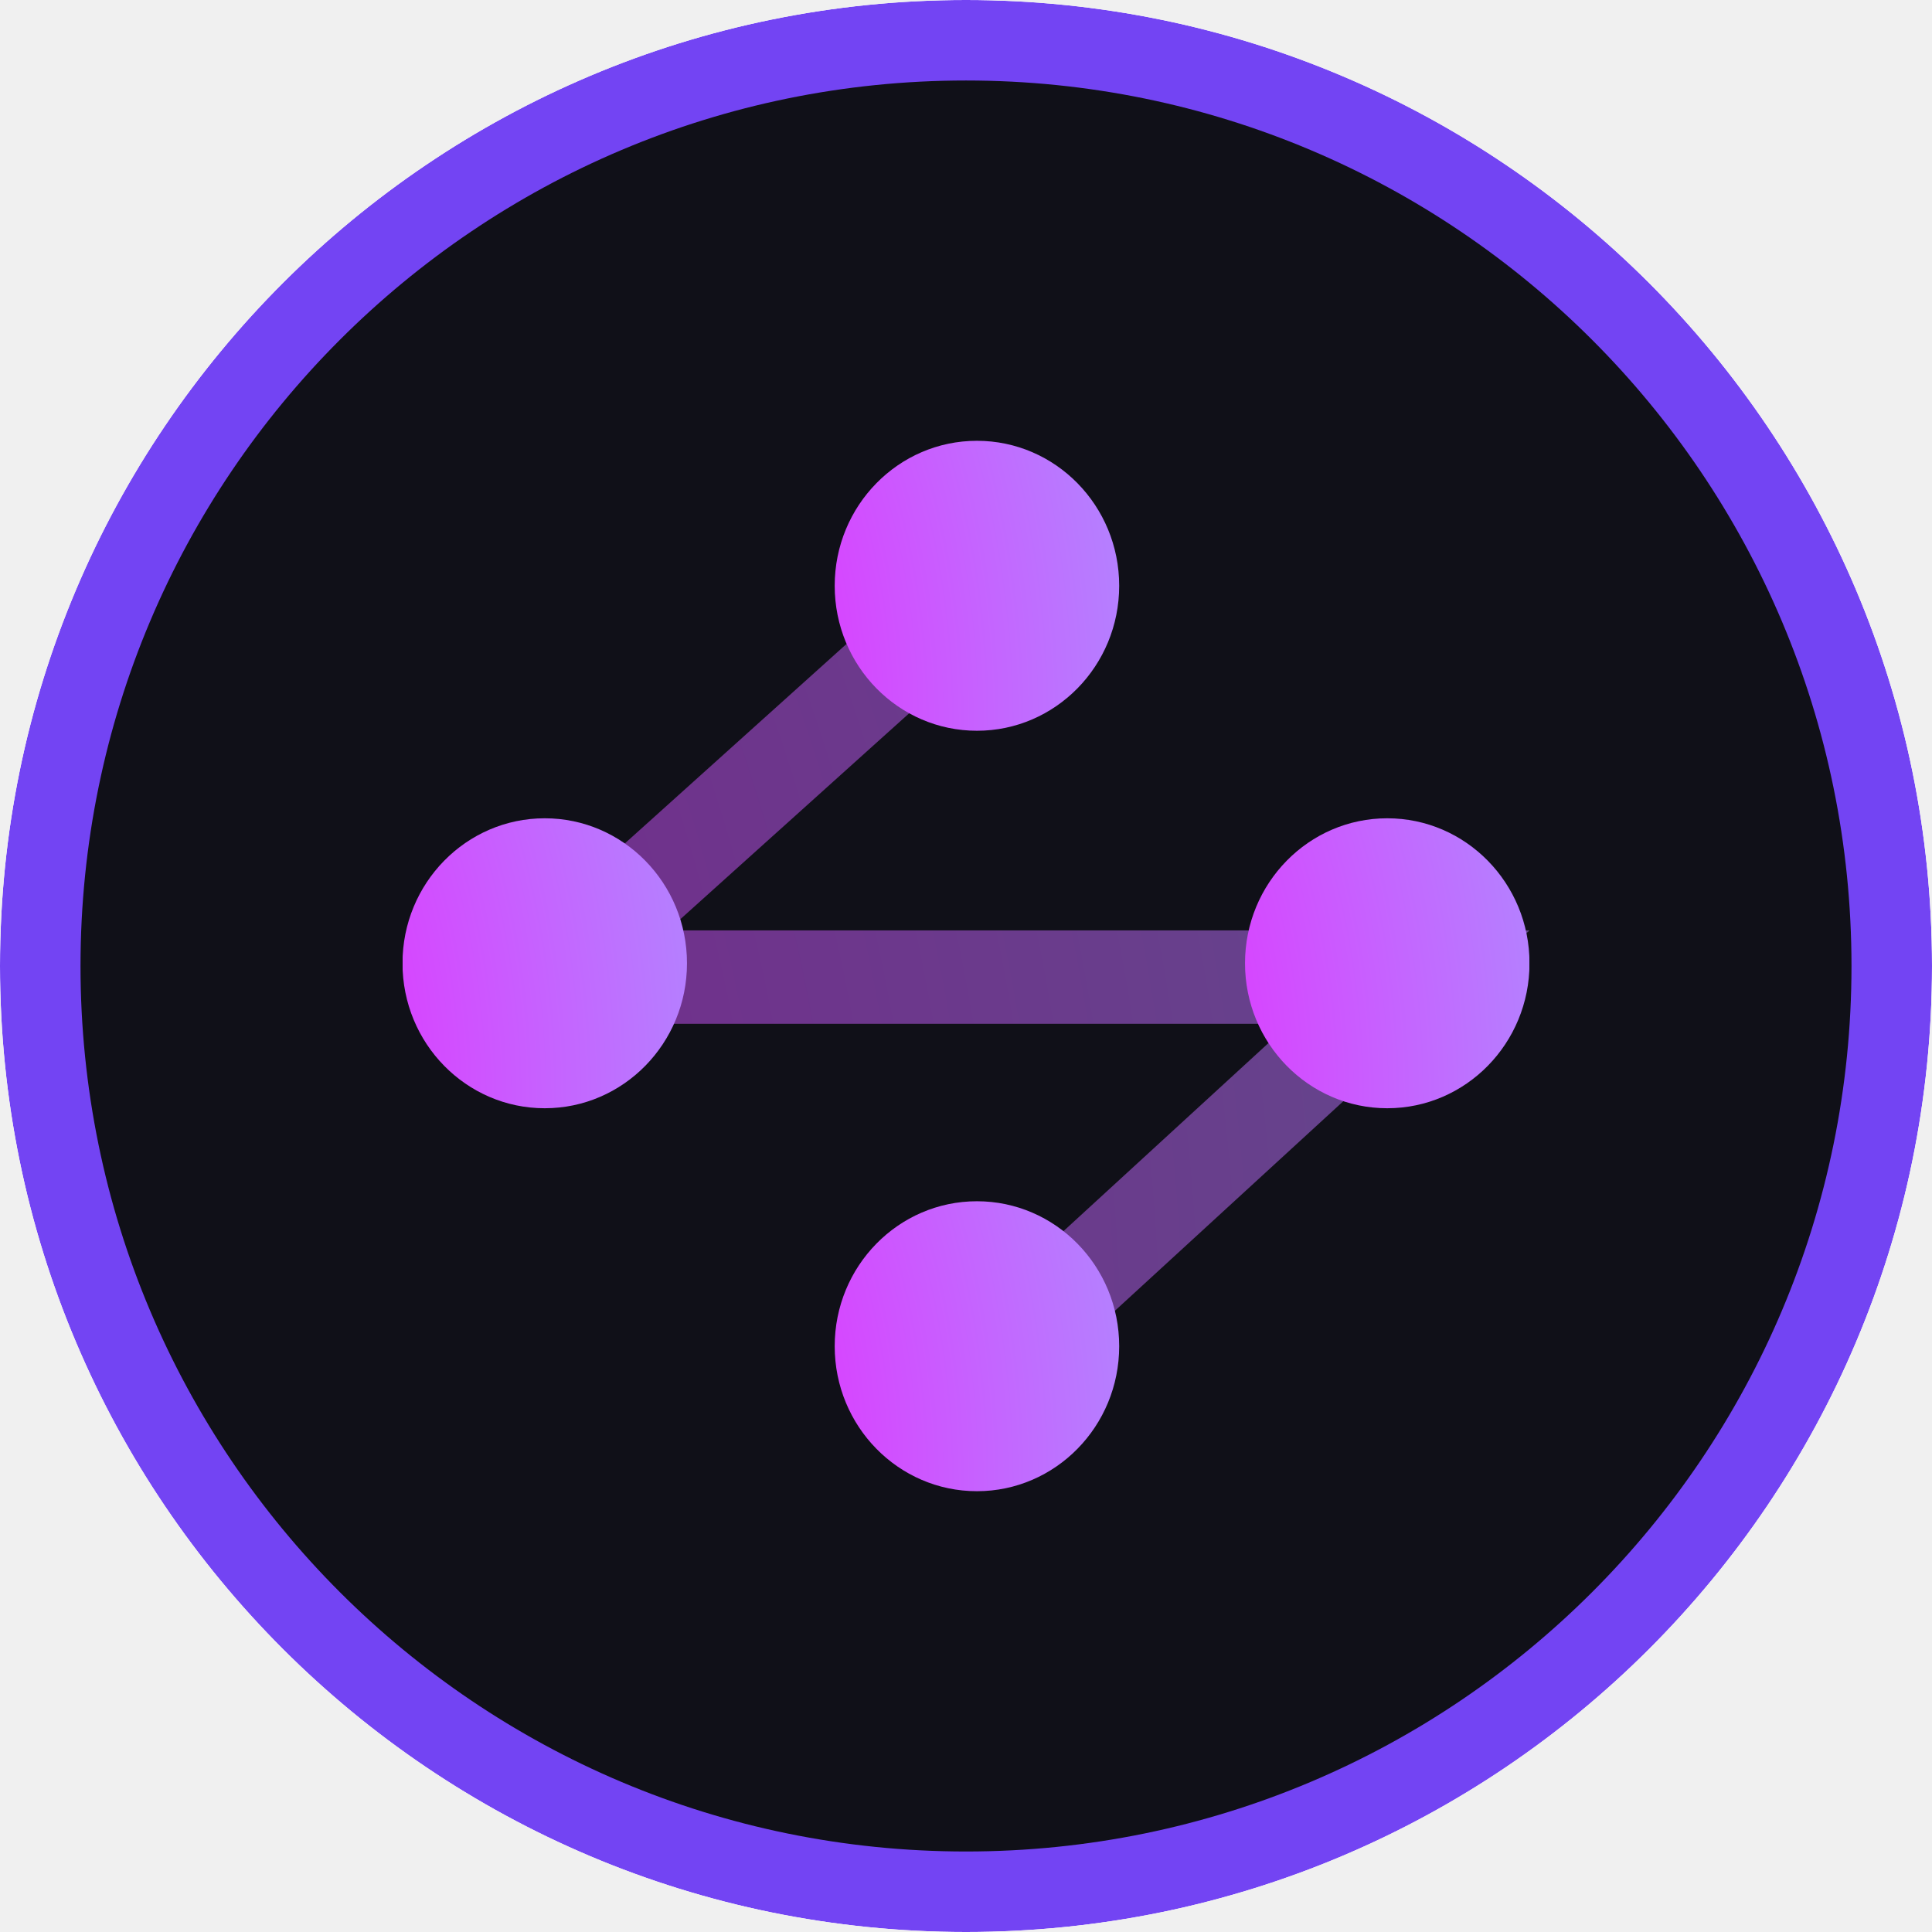
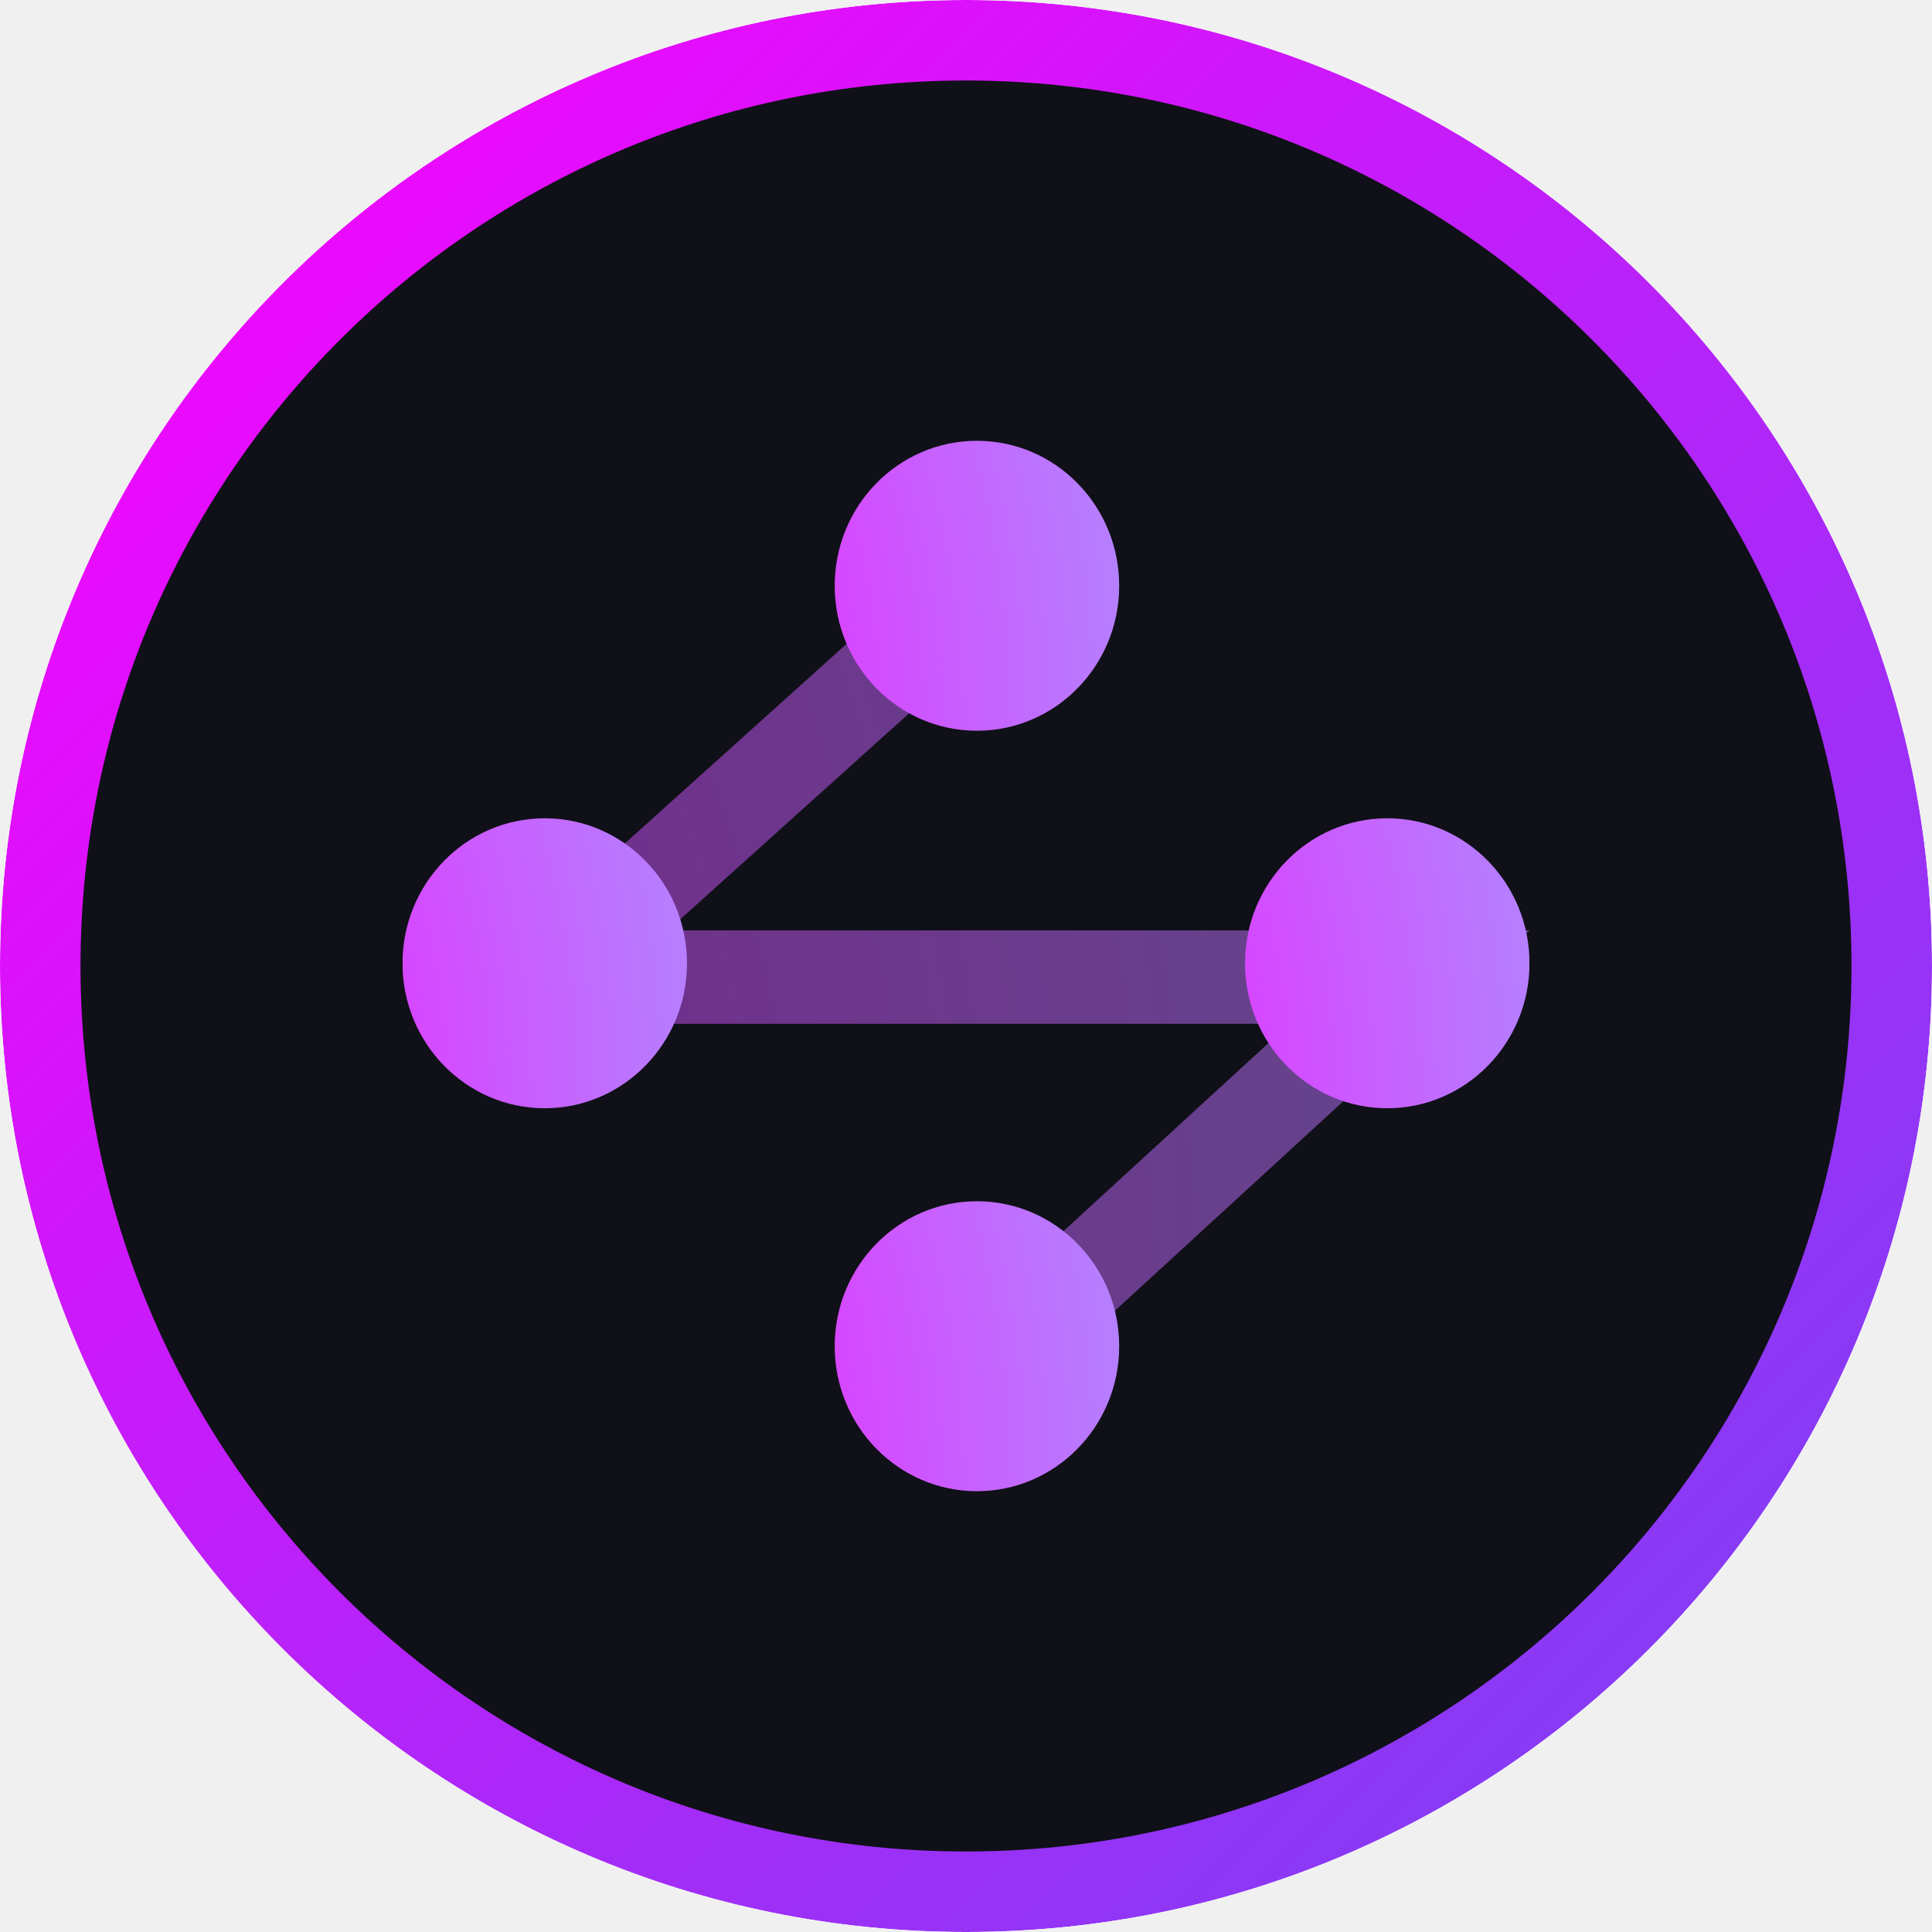
<svg xmlns="http://www.w3.org/2000/svg" width="256" height="256" viewBox="0 0 256 256" fill="none">
-   <g clip-path="url(#clip0_1333_2086)">
-     <mask id="mask0_1333_2086" style="mask-type:luminance" maskUnits="userSpaceOnUse" x="0" y="0" width="256" height="256">
+   <g clip-path="url(#clip0_1350_256)">
+     <mask id="mask0_1350_256" style="mask-type:luminance" maskUnits="userSpaceOnUse" x="0" y="0" width="256" height="256">
      <path d="M256 0H0V256H256V0Z" fill="white" />
    </mask>
-     <g mask="url(#mask0_1333_2086)">
+     <g mask="url(#mask0_1350_256)">
      <path d="M128 256C198.692 256 256 198.692 256 128C256 57.307 198.692 0 128 0C57.307 0 0 57.307 0 128C0 198.692 57.307 256 128 256Z" fill="white" />
-       <mask id="mask1_1333_2086" style="mask-type:luminance" maskUnits="userSpaceOnUse" x="0" y="0" width="256" height="256">
+       <mask id="mask1_1350_256" style="mask-type:luminance" maskUnits="userSpaceOnUse" x="0" y="0" width="256" height="256">
        <path d="M256 128C256 57.308 198.692 0 128 0C57.308 0 0 57.308 0 128C0 198.692 57.308 256 128 256C198.692 256 256 198.692 256 128Z" fill="white" />
      </mask>
-       <g mask="url(#mask1_1333_2086)">
-         <path d="M128 256C198.692 256 256 198.692 256 128C256 57.308 198.692 0 128 0C57.308 0 0 57.308 0 128C0 198.692 57.308 256 128 256Z" fill="url(#paint0_linear_1333_2086)" />
+       <g mask="url(#mask1_1350_256)">
+         <path d="M128 256C198.692 256 256 198.692 256 128C256 57.308 198.692 0 128 0C57.308 0 0 57.308 0 128C0 198.692 57.308 256 128 256Z" fill="url(#paint0_linear_1350_256)" />
        <path d="M128 245.333C192.801 245.333 245.333 192.801 245.333 128C245.333 63.198 192.801 10.666 128 10.666C63.199 10.666 10.667 63.198 10.667 128C10.667 192.801 63.199 245.333 128 245.333Z" fill="#101018" />
-         <mask id="mask2_1333_2086" style="mask-type:luminance" maskUnits="userSpaceOnUse" x="53" y="53" width="150" height="150">
+         <mask id="mask2_1350_256" style="mask-type:luminance" maskUnits="userSpaceOnUse" x="53" y="53" width="150" height="150">
          <path d="M202.667 53.334H53.333V202.667H202.667V53.334Z" fill="white" />
        </mask>
-         <g mask="url(#mask2_1333_2086)">
-           <mask id="mask3_1333_2086" style="mask-type:luminance" maskUnits="userSpaceOnUse" x="53" y="53" width="150" height="150">
+         <g mask="url(#mask2_1350_256)">
+           <mask id="mask3_1350_256" style="mask-type:luminance" maskUnits="userSpaceOnUse" x="53" y="53" width="150" height="150">
            <path d="M202.667 53.334H53.333V202.667H202.667V53.334Z" fill="white" />
          </mask>
-           <g mask="url(#mask3_1333_2086)">
-             <path opacity="0.5" fill-rule="evenodd" clip-rule="evenodd" d="M125.972 72.906L134.269 82.098L88.496 123.283H202.667L134.313 185.994L125.927 176.883L170.863 135.657H56.233L125.972 72.906Z" fill="url(#paint1_radial_1333_2086)" />
-             <path d="M129.45 96.829C139.859 96.829 148.298 88.228 148.298 77.618C148.298 67.009 139.859 58.408 129.45 58.408C119.041 58.408 110.602 67.009 110.602 77.618C110.602 88.228 119.041 96.829 129.45 96.829Z" fill="url(#paint2_radial_1333_2086)" />
-             <path d="M72.181 146.848C82.59 146.848 91.029 138.247 91.029 127.637C91.029 117.028 82.59 108.427 72.181 108.427C61.772 108.427 53.333 117.028 53.333 127.637C53.333 138.247 61.772 146.848 72.181 146.848Z" fill="url(#paint3_radial_1333_2086)" />
-             <path d="M129.45 197.592C139.859 197.592 148.298 188.992 148.298 178.382C148.298 167.772 139.859 159.172 129.45 159.172C119.041 159.172 110.602 167.772 110.602 178.382C110.602 188.992 119.041 197.592 129.45 197.592Z" fill="url(#paint4_radial_1333_2086)" />
-             <path d="M183.819 146.848C194.228 146.848 202.667 138.247 202.667 127.637C202.667 117.028 194.228 108.427 183.819 108.427C173.41 108.427 164.971 117.028 164.971 127.637C164.971 138.247 173.41 146.848 183.819 146.848Z" fill="url(#paint5_radial_1333_2086)" />
+           <g mask="url(#mask3_1350_256)">
+             <path opacity="0.5" fill-rule="evenodd" clip-rule="evenodd" d="M125.972 72.906L134.269 82.098L88.496 123.283H202.667L134.313 185.994L125.927 176.883L170.863 135.657H56.233L125.972 72.906Z" fill="url(#paint1_radial_1350_256)" />
+             <path d="M129.45 96.829C139.859 96.829 148.298 88.228 148.298 77.618C148.298 67.009 139.859 58.408 129.45 58.408C119.041 58.408 110.602 67.009 110.602 77.618C110.602 88.228 119.041 96.829 129.45 96.829Z" fill="url(#paint2_radial_1350_256)" />
+             <path d="M72.181 146.848C82.59 146.848 91.029 138.247 91.029 127.637C91.029 117.028 82.59 108.427 72.181 108.427C61.772 108.427 53.333 117.028 53.333 127.637C53.333 138.247 61.772 146.848 72.181 146.848Z" fill="url(#paint3_radial_1350_256)" />
+             <path d="M129.45 197.592C139.859 197.592 148.298 188.992 148.298 178.382C148.298 167.772 139.859 159.172 129.45 159.172C119.041 159.172 110.602 167.772 110.602 178.382C110.602 188.992 119.041 197.592 129.45 197.592Z" fill="url(#paint4_radial_1350_256)" />
+             <path d="M183.819 146.848C194.228 146.848 202.667 138.247 202.667 127.637C202.667 117.028 194.228 108.427 183.819 108.427C173.41 108.427 164.971 117.028 164.971 127.637C164.971 138.247 173.41 146.848 183.819 146.848Z" fill="url(#paint5_radial_1350_256)" />
          </g>
        </g>
      </g>
    </g>
  </g>
  <defs>
-     <linearGradient id="paint0_linear_1333_2086" x1="0" y1="0" x2="256" y2="256" gradientUnits="userSpaceOnUse">
+     <linearGradient id="paint0_linear_1350_256" x1="0" y1="0" x2="256" y2="256" gradientUnits="userSpaceOnUse">
+       <stop stop-color="#FF00FF" />
      <stop offset="1" stop-color="#7344F3" />
    </linearGradient>
-     <radialGradient id="paint1_radial_1333_2086" cx="0" cy="0" r="1" gradientUnits="userSpaceOnUse" gradientTransform="translate(-118.921 183.628) scale(365.581 397.882)">
+     <radialGradient id="paint1_radial_1350_256" cx="0" cy="0" r="1" gradientUnits="userSpaceOnUse" gradientTransform="translate(-118.921 183.628) scale(365.581 397.882)">
      <stop stop-color="#FF00FF" />
      <stop offset="1" stop-color="#AC8FFF" />
    </radialGradient>
-     <radialGradient id="paint2_radial_1333_2086" cx="0" cy="0" r="1" gradientUnits="userSpaceOnUse" gradientTransform="translate(65.5124 96.0247) scale(94.1099 135.178)">
+     <radialGradient id="paint2_radial_1350_256" cx="0" cy="0" r="1" gradientUnits="userSpaceOnUse" gradientTransform="translate(65.5124 96.0247) scale(94.1099 135.178)">
      <stop stop-color="#FF00FF" />
      <stop offset="1" stop-color="#AC8FFF" />
    </radialGradient>
-     <radialGradient id="paint3_radial_1333_2086" cx="0" cy="0" r="1" gradientUnits="userSpaceOnUse" gradientTransform="translate(8.24413 146.044) scale(94.1099 135.178)">
+     <radialGradient id="paint3_radial_1350_256" cx="0" cy="0" r="1" gradientUnits="userSpaceOnUse" gradientTransform="translate(8.24413 146.044) scale(94.1099 135.178)">
      <stop stop-color="#FF00FF" />
      <stop offset="1" stop-color="#AC8FFF" />
    </radialGradient>
-     <radialGradient id="paint4_radial_1333_2086" cx="0" cy="0" r="1" gradientUnits="userSpaceOnUse" gradientTransform="translate(65.5124 196.788) scale(94.1099 135.178)">
+     <radialGradient id="paint4_radial_1350_256" cx="0" cy="0" r="1" gradientUnits="userSpaceOnUse" gradientTransform="translate(65.5124 196.788) scale(94.1099 135.178)">
      <stop stop-color="#FF00FF" />
      <stop offset="1" stop-color="#AC8FFF" />
    </radialGradient>
-     <radialGradient id="paint5_radial_1333_2086" cx="0" cy="0" r="1" gradientUnits="userSpaceOnUse" gradientTransform="translate(119.882 146.044) scale(94.1099 135.178)">
+     <radialGradient id="paint5_radial_1350_256" cx="0" cy="0" r="1" gradientUnits="userSpaceOnUse" gradientTransform="translate(119.882 146.044) scale(94.1099 135.178)">
      <stop stop-color="#FF00FF" />
      <stop offset="1" stop-color="#AC8FFF" />
    </radialGradient>
-     <clipPath id="clip0_1333_2086">
+     <clipPath id="clip0_1350_256">
      <rect width="256" height="256" fill="white" />
    </clipPath>
  </defs>
</svg>
